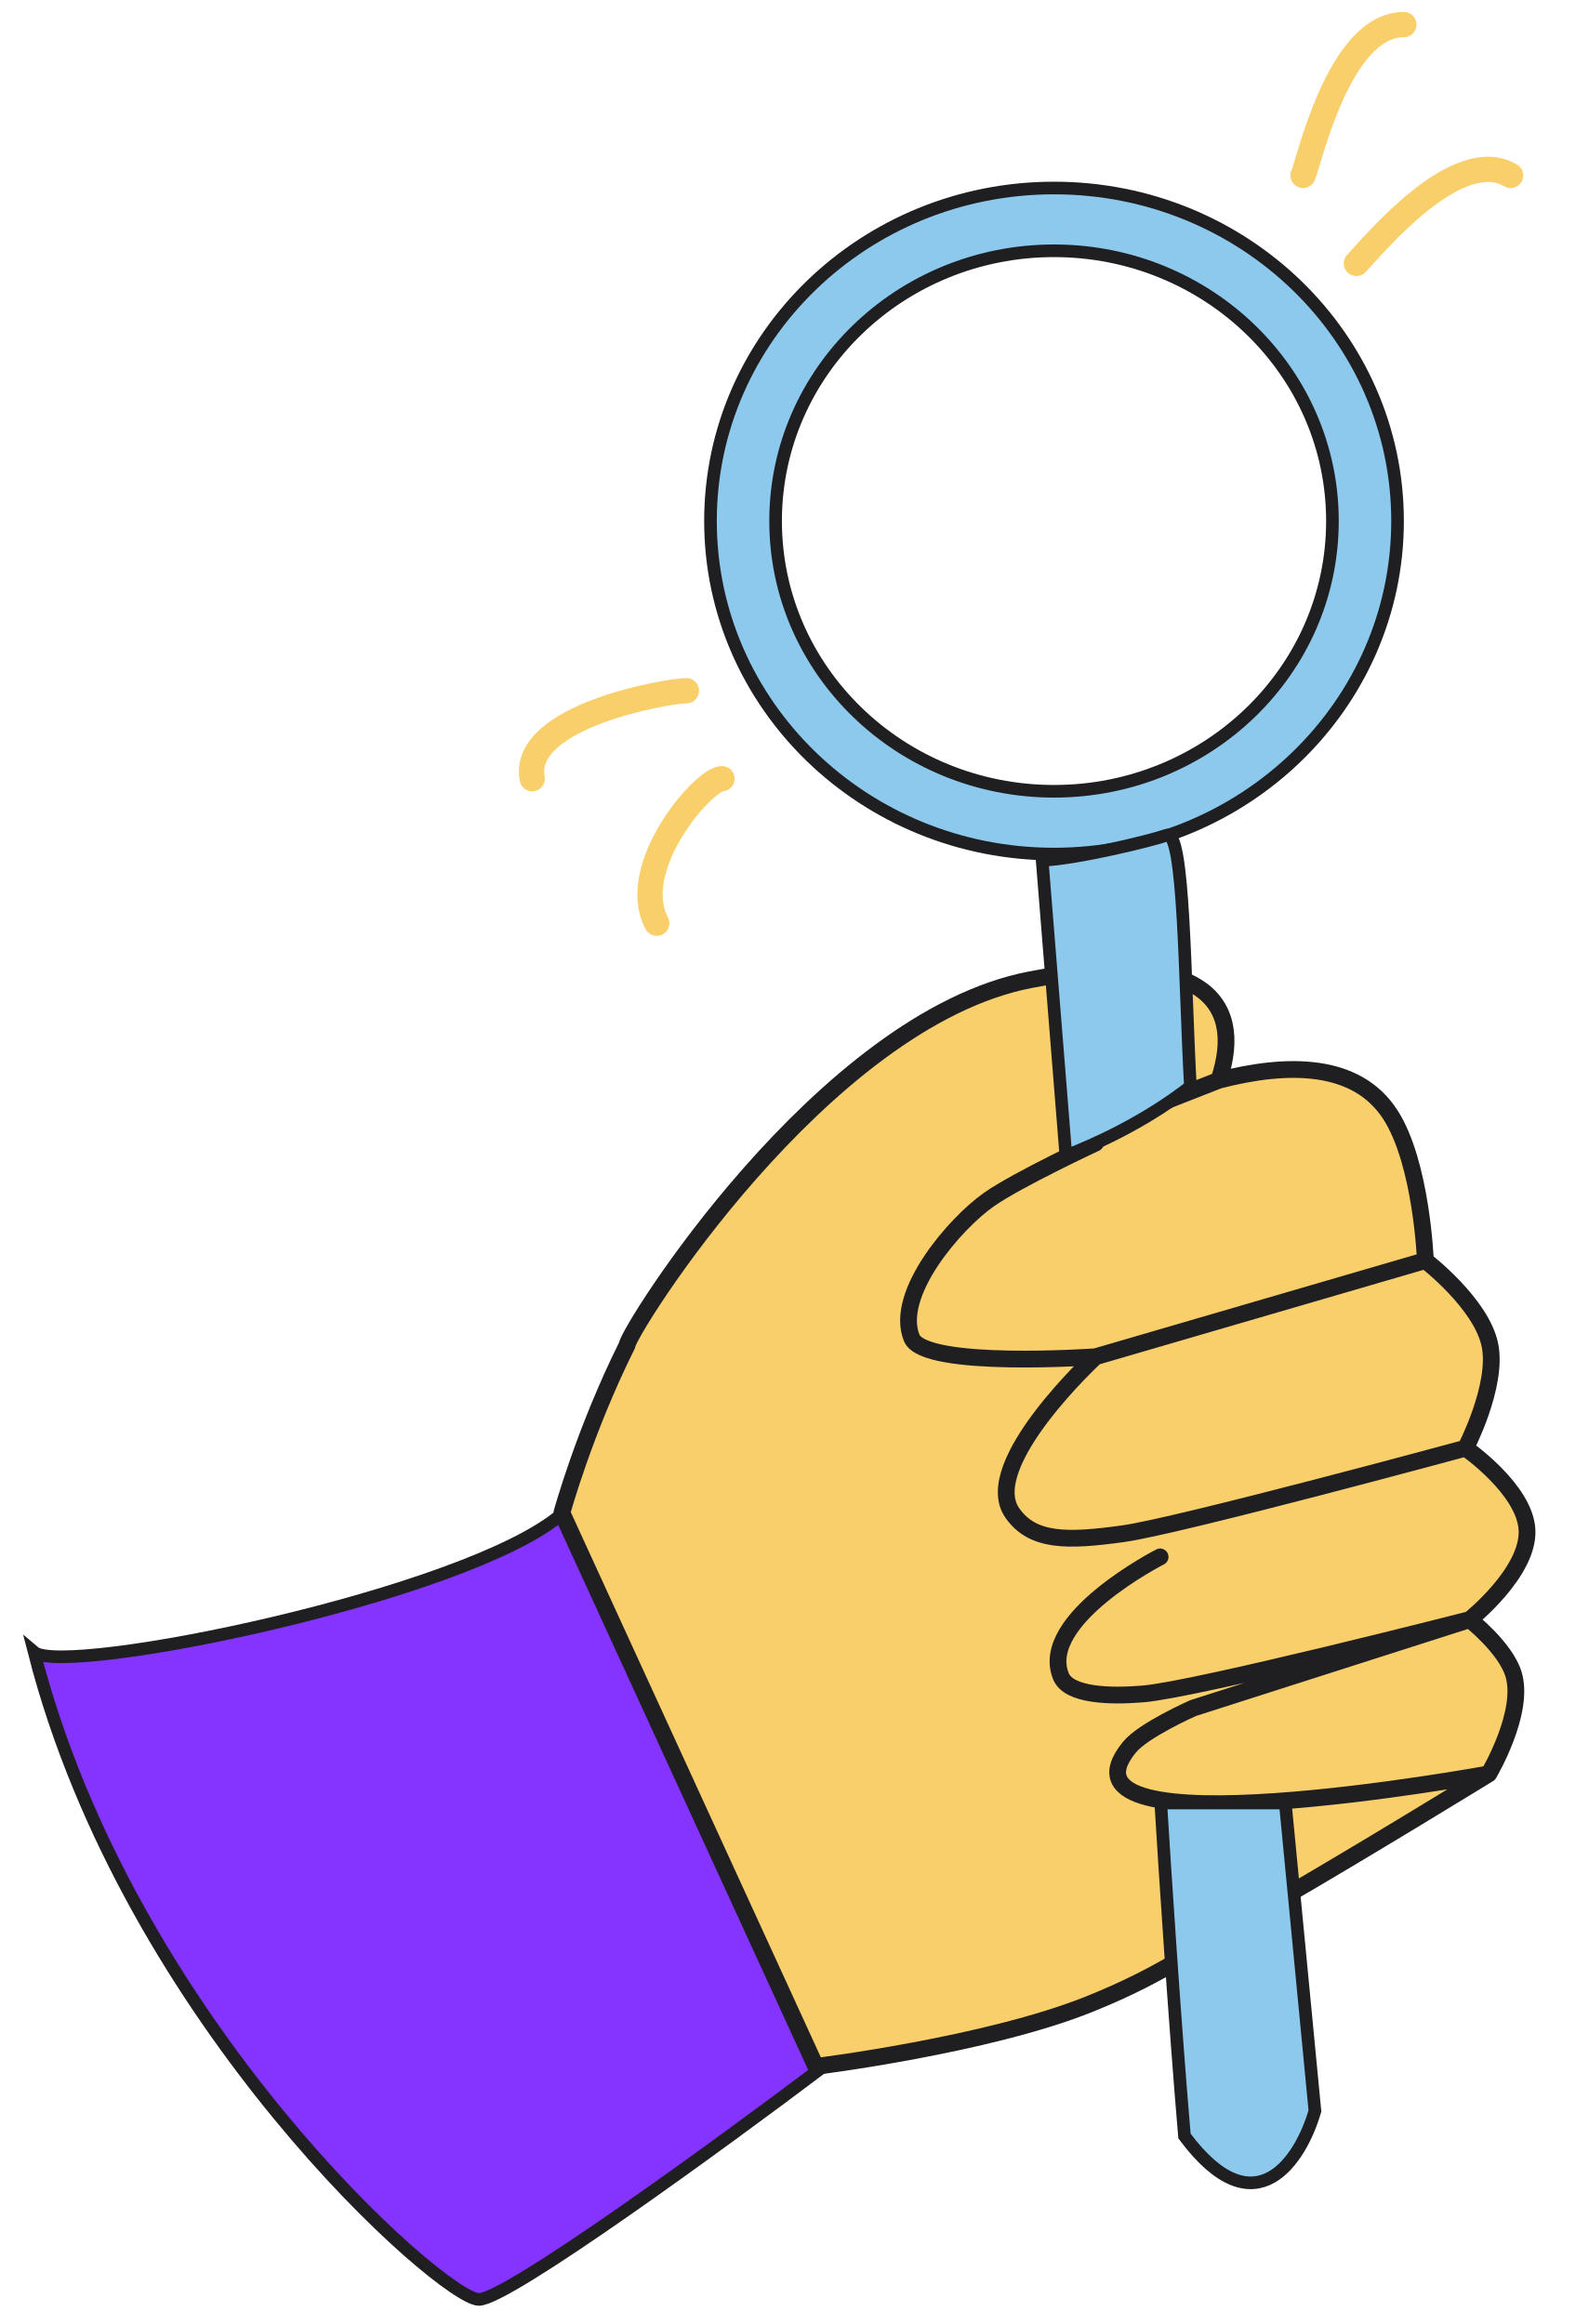
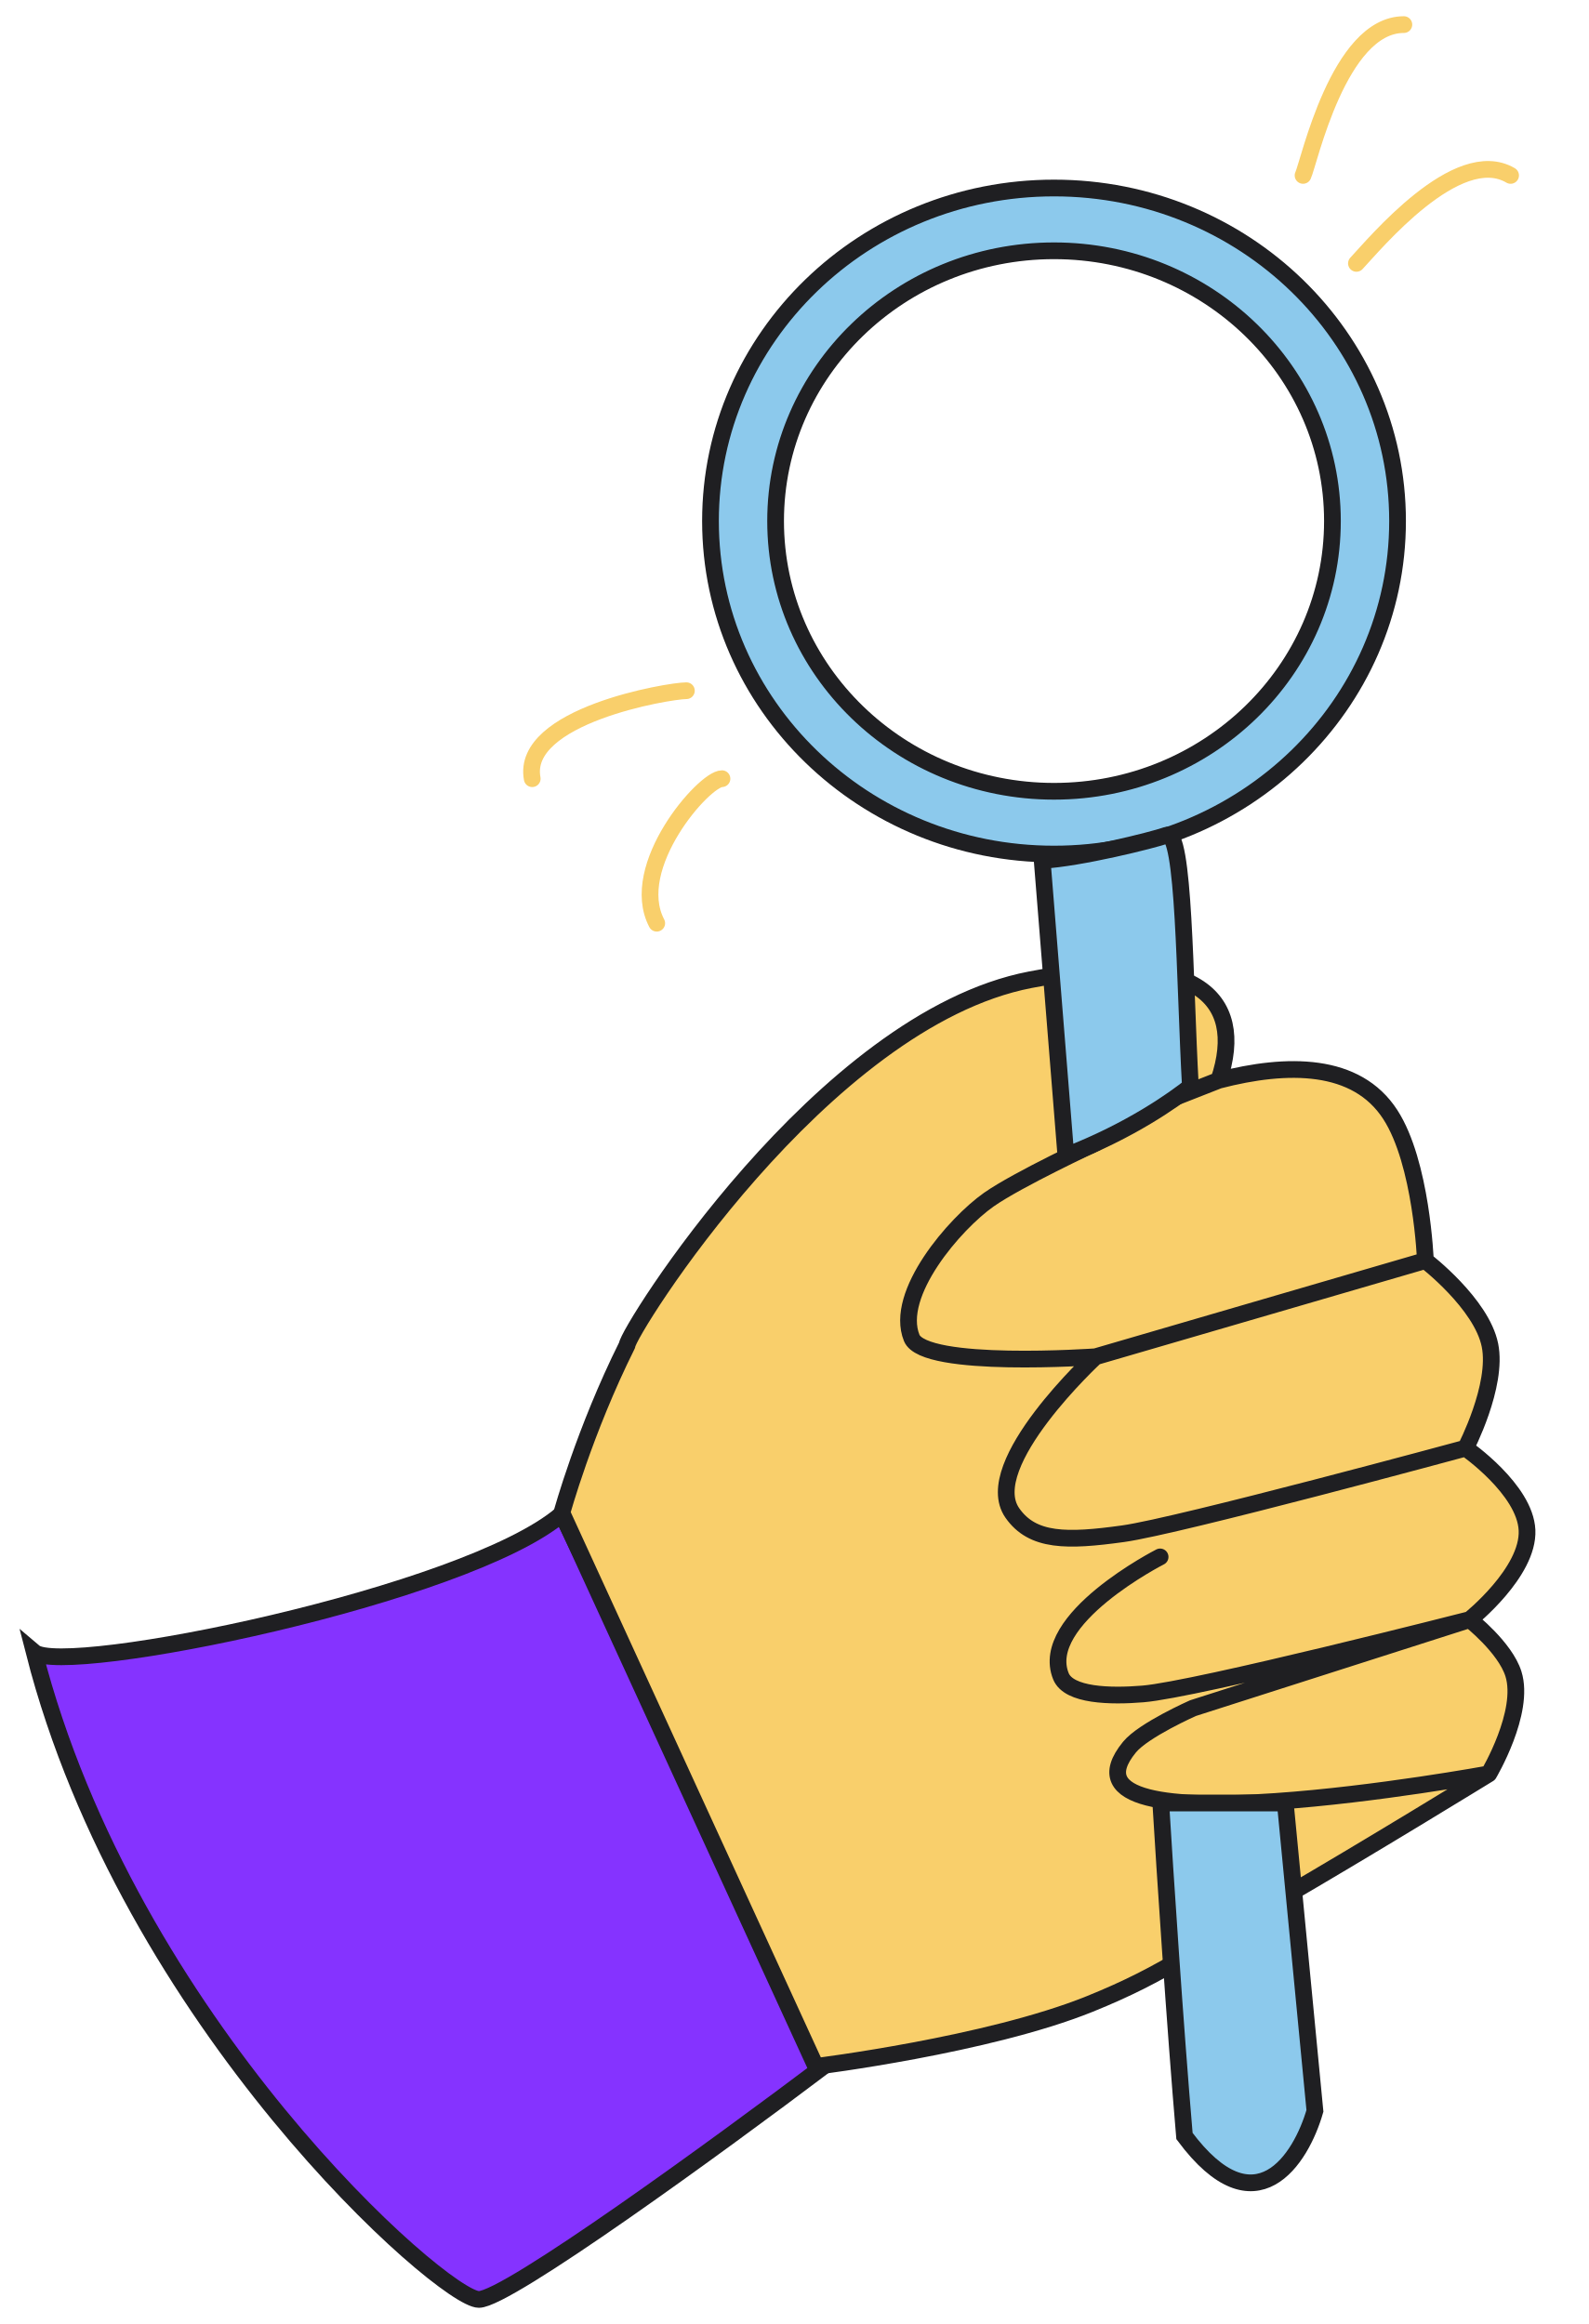
<svg xmlns="http://www.w3.org/2000/svg" width="95" height="139" viewBox="0 0 95 139" fill="none">
-   <path d="M33.599 90.549C27.926 95.435 3.814 100.321 2.042 98.817C7.715 120.993 26.508 137.531 28.635 137.531C30.337 137.531 43.055 128.259 49.201 123.624C45.891 116.483 38.138 99.87 33.599 90.549Z" fill="#8533FF" stroke="#1F1F22" stroke-width="0.755" />
+   <path d="M33.599 90.549C27.926 95.435 3.814 100.321 2.042 98.817C7.715 120.993 26.508 137.531 28.635 137.531C30.337 137.531 43.055 128.259 49.201 123.624C45.891 116.483 38.138 99.87 33.599 90.549Z" fill="#8533FF" stroke="#1F1F22" strokeWidth="0.755" />
  <path d="M33.599 90.484C33.599 90.484 34.938 85.591 37.499 80.456C37.499 79.705 49.145 61.005 61.611 58.599C71.342 56.721 74.591 59.541 72.884 64.611C76.998 63.544 81.114 63.539 83.136 66.66C85.016 69.562 85.236 75.395 85.236 75.395C85.236 75.395 88.594 77.97 89.097 80.455C89.587 82.879 87.643 86.614 87.643 86.614C87.643 86.614 91.202 89.077 91.314 91.52C91.43 94.042 87.888 96.869 87.888 96.869C87.888 96.869 90.007 98.534 90.502 100.117C91.22 102.408 89.027 106.098 89.027 106.098C89.027 106.098 81.437 110.761 76.502 113.612C71.539 116.479 69.823 117.979 65.157 119.862C59.044 122.327 48.784 123.595 48.784 123.595L33.599 90.484Z" fill="#F9CF6B" />
-   <path d="M85.236 75.395C85.236 75.395 85.016 69.562 83.136 66.66C81.114 63.539 76.998 63.544 72.884 64.611M85.236 75.395L65.511 81.148M85.236 75.395C85.236 75.395 88.594 77.97 89.097 80.455C89.587 82.879 87.643 86.614 87.643 86.614M65.511 81.148C65.511 81.148 55.269 81.875 54.519 80.021C53.455 77.39 57.101 73.177 59.129 71.752C60.852 70.541 65.511 68.369 65.511 68.369M65.511 81.148C65.511 81.148 58.529 87.596 60.533 90.486C61.74 92.225 63.81 92.197 67.159 91.733C70.507 91.268 87.643 86.614 87.643 86.614M87.643 86.614C87.643 86.614 91.202 89.077 91.314 91.52C91.43 94.042 87.888 96.869 87.888 96.869M87.888 96.869C87.888 96.869 71.545 101.052 68.342 101.316C66.396 101.477 63.913 101.418 63.443 100.26C62.057 96.848 69.373 93.12 69.373 93.12M87.888 96.869C87.888 96.869 90.007 98.534 90.502 100.117C91.22 102.408 89.027 106.098 89.027 106.098M87.888 96.869L71.342 102.164C71.342 102.164 68.382 103.472 67.542 104.496C62.187 111.026 89.027 106.098 89.027 106.098M89.027 106.098C89.027 106.098 81.437 110.761 76.502 113.612C71.539 116.479 69.823 117.979 65.157 119.862C59.044 122.327 48.784 123.595 48.784 123.595L33.599 90.484C33.599 90.484 34.938 85.591 37.499 80.456C37.499 79.705 49.145 61.005 61.611 58.599C71.342 56.721 74.591 59.541 72.884 64.611M72.884 64.611L69.057 66.114" stroke="#1F1F22" stroke-width="1.003" stroke-linecap="round" stroke-linejoin="round" />
-   <path d="M83.572 31.163C83.572 42.153 74.385 51.082 63.029 51.082C51.673 51.082 42.486 42.153 42.486 31.163C42.486 20.173 51.673 11.245 63.029 11.245C74.385 11.245 83.572 20.173 83.572 31.163ZM63.029 47.327C72.213 47.327 79.678 40.101 79.678 31.163C79.678 22.226 72.213 15 63.029 15C53.845 15 46.38 22.226 46.38 31.163C46.38 40.101 53.845 47.327 63.029 47.327Z" fill="#8CC9EC" stroke="#1F1F22" stroke-width="0.755" />
+   <path d="M85.236 75.395C85.236 75.395 85.016 69.562 83.136 66.66C81.114 63.539 76.998 63.544 72.884 64.611M85.236 75.395L65.511 81.148M85.236 75.395C85.236 75.395 88.594 77.97 89.097 80.455C89.587 82.879 87.643 86.614 87.643 86.614M65.511 81.148C65.511 81.148 55.269 81.875 54.519 80.021C53.455 77.39 57.101 73.177 59.129 71.752C60.852 70.541 65.511 68.369 65.511 68.369M65.511 81.148C65.511 81.148 58.529 87.596 60.533 90.486C61.74 92.225 63.81 92.197 67.159 91.733C70.507 91.268 87.643 86.614 87.643 86.614M87.643 86.614C87.643 86.614 91.202 89.077 91.314 91.52C91.43 94.042 87.888 96.869 87.888 96.869M87.888 96.869C87.888 96.869 71.545 101.052 68.342 101.316C66.396 101.477 63.913 101.418 63.443 100.26C62.057 96.848 69.373 93.12 69.373 93.12M87.888 96.869C87.888 96.869 90.007 98.534 90.502 100.117C91.22 102.408 89.027 106.098 89.027 106.098M87.888 96.869L71.342 102.164C71.342 102.164 68.382 103.472 67.542 104.496C62.187 111.026 89.027 106.098 89.027 106.098M89.027 106.098C89.027 106.098 81.437 110.761 76.502 113.612C71.539 116.479 69.823 117.979 65.157 119.862C59.044 122.327 48.784 123.595 48.784 123.595L33.599 90.484C33.599 90.484 34.938 85.591 37.499 80.456C37.499 79.705 49.145 61.005 61.611 58.599C71.342 56.721 74.591 59.541 72.884 64.611M72.884 64.611L69.057 66.114" stroke="#1F1F22" strokeWidth="1.003" stroke-linecap="round" stroke-linejoin="round" />
+   <path d="M83.572 31.163C83.572 42.153 74.385 51.082 63.029 51.082C51.673 51.082 42.486 42.153 42.486 31.163C42.486 20.173 51.673 11.245 63.029 11.245C74.385 11.245 83.572 20.173 83.572 31.163ZM63.029 47.327C72.213 47.327 79.678 40.101 79.678 31.163C79.678 22.226 72.213 15 63.029 15C53.845 15 46.38 22.226 46.38 31.163C46.38 40.101 53.845 47.327 63.029 47.327Z" fill="#8CC9EC" stroke="#1F1F22" strokeWidth="0.755" />
  <path d="M62.32 51.459L63.738 69.124C67.639 67.618 70.239 65.739 71.184 64.987C70.83 58.598 70.83 49.577 69.766 49.954C68.915 50.255 64.566 51.334 62.32 51.459Z" fill="#8CC9EC" />
  <path d="M78.631 126.253L76.858 107.837H69.412C69.648 111.72 70.263 121.142 70.83 127.757C75.085 133.47 77.803 129.135 78.631 126.253Z" fill="#8CC9EC" />
-   <path d="M62.32 51.459L63.738 69.124C67.639 67.618 70.239 65.739 71.184 64.987C70.83 58.598 70.83 49.577 69.766 49.954C68.915 50.255 64.566 51.334 62.32 51.459Z" stroke="#1F1F22" stroke-width="0.755" />
-   <path d="M78.631 126.253L76.858 107.837H69.412C69.648 111.72 70.263 121.142 70.83 127.757C75.085 133.47 77.803 129.135 78.631 126.253Z" stroke="#1F1F22" stroke-width="0.755" />
-   <path d="M41.045 41.312C39.981 41.312 31.117 42.815 31.826 46.574M43.173 46.574C42.109 46.574 37.499 51.836 39.272 55.218M77.921 10.492C78.276 9.74 80.049 1.471 83.949 1.471M81.113 15.753C82.177 14.626 87.141 8.612 90.332 10.492" stroke="#F9CF6B" stroke-width="1.511" stroke-linecap="round" />
+   <path d="M62.32 51.459L63.738 69.124C67.639 67.618 70.239 65.739 71.184 64.987C70.83 58.598 70.83 49.577 69.766 49.954C68.915 50.255 64.566 51.334 62.32 51.459Z" stroke="#1F1F22" strokeWidth="0.755" />
+   <path d="M78.631 126.253L76.858 107.837H69.412C69.648 111.72 70.263 121.142 70.83 127.757C75.085 133.47 77.803 129.135 78.631 126.253Z" stroke="#1F1F22" strokeWidth="0.755" />
+   <path d="M41.045 41.312C39.981 41.312 31.117 42.815 31.826 46.574M43.173 46.574C42.109 46.574 37.499 51.836 39.272 55.218M77.921 10.492C78.276 9.74 80.049 1.471 83.949 1.471M81.113 15.753C82.177 14.626 87.141 8.612 90.332 10.492" stroke="#F9CF6B" strokeWidth="1.511" stroke-linecap="round" />
</svg>
